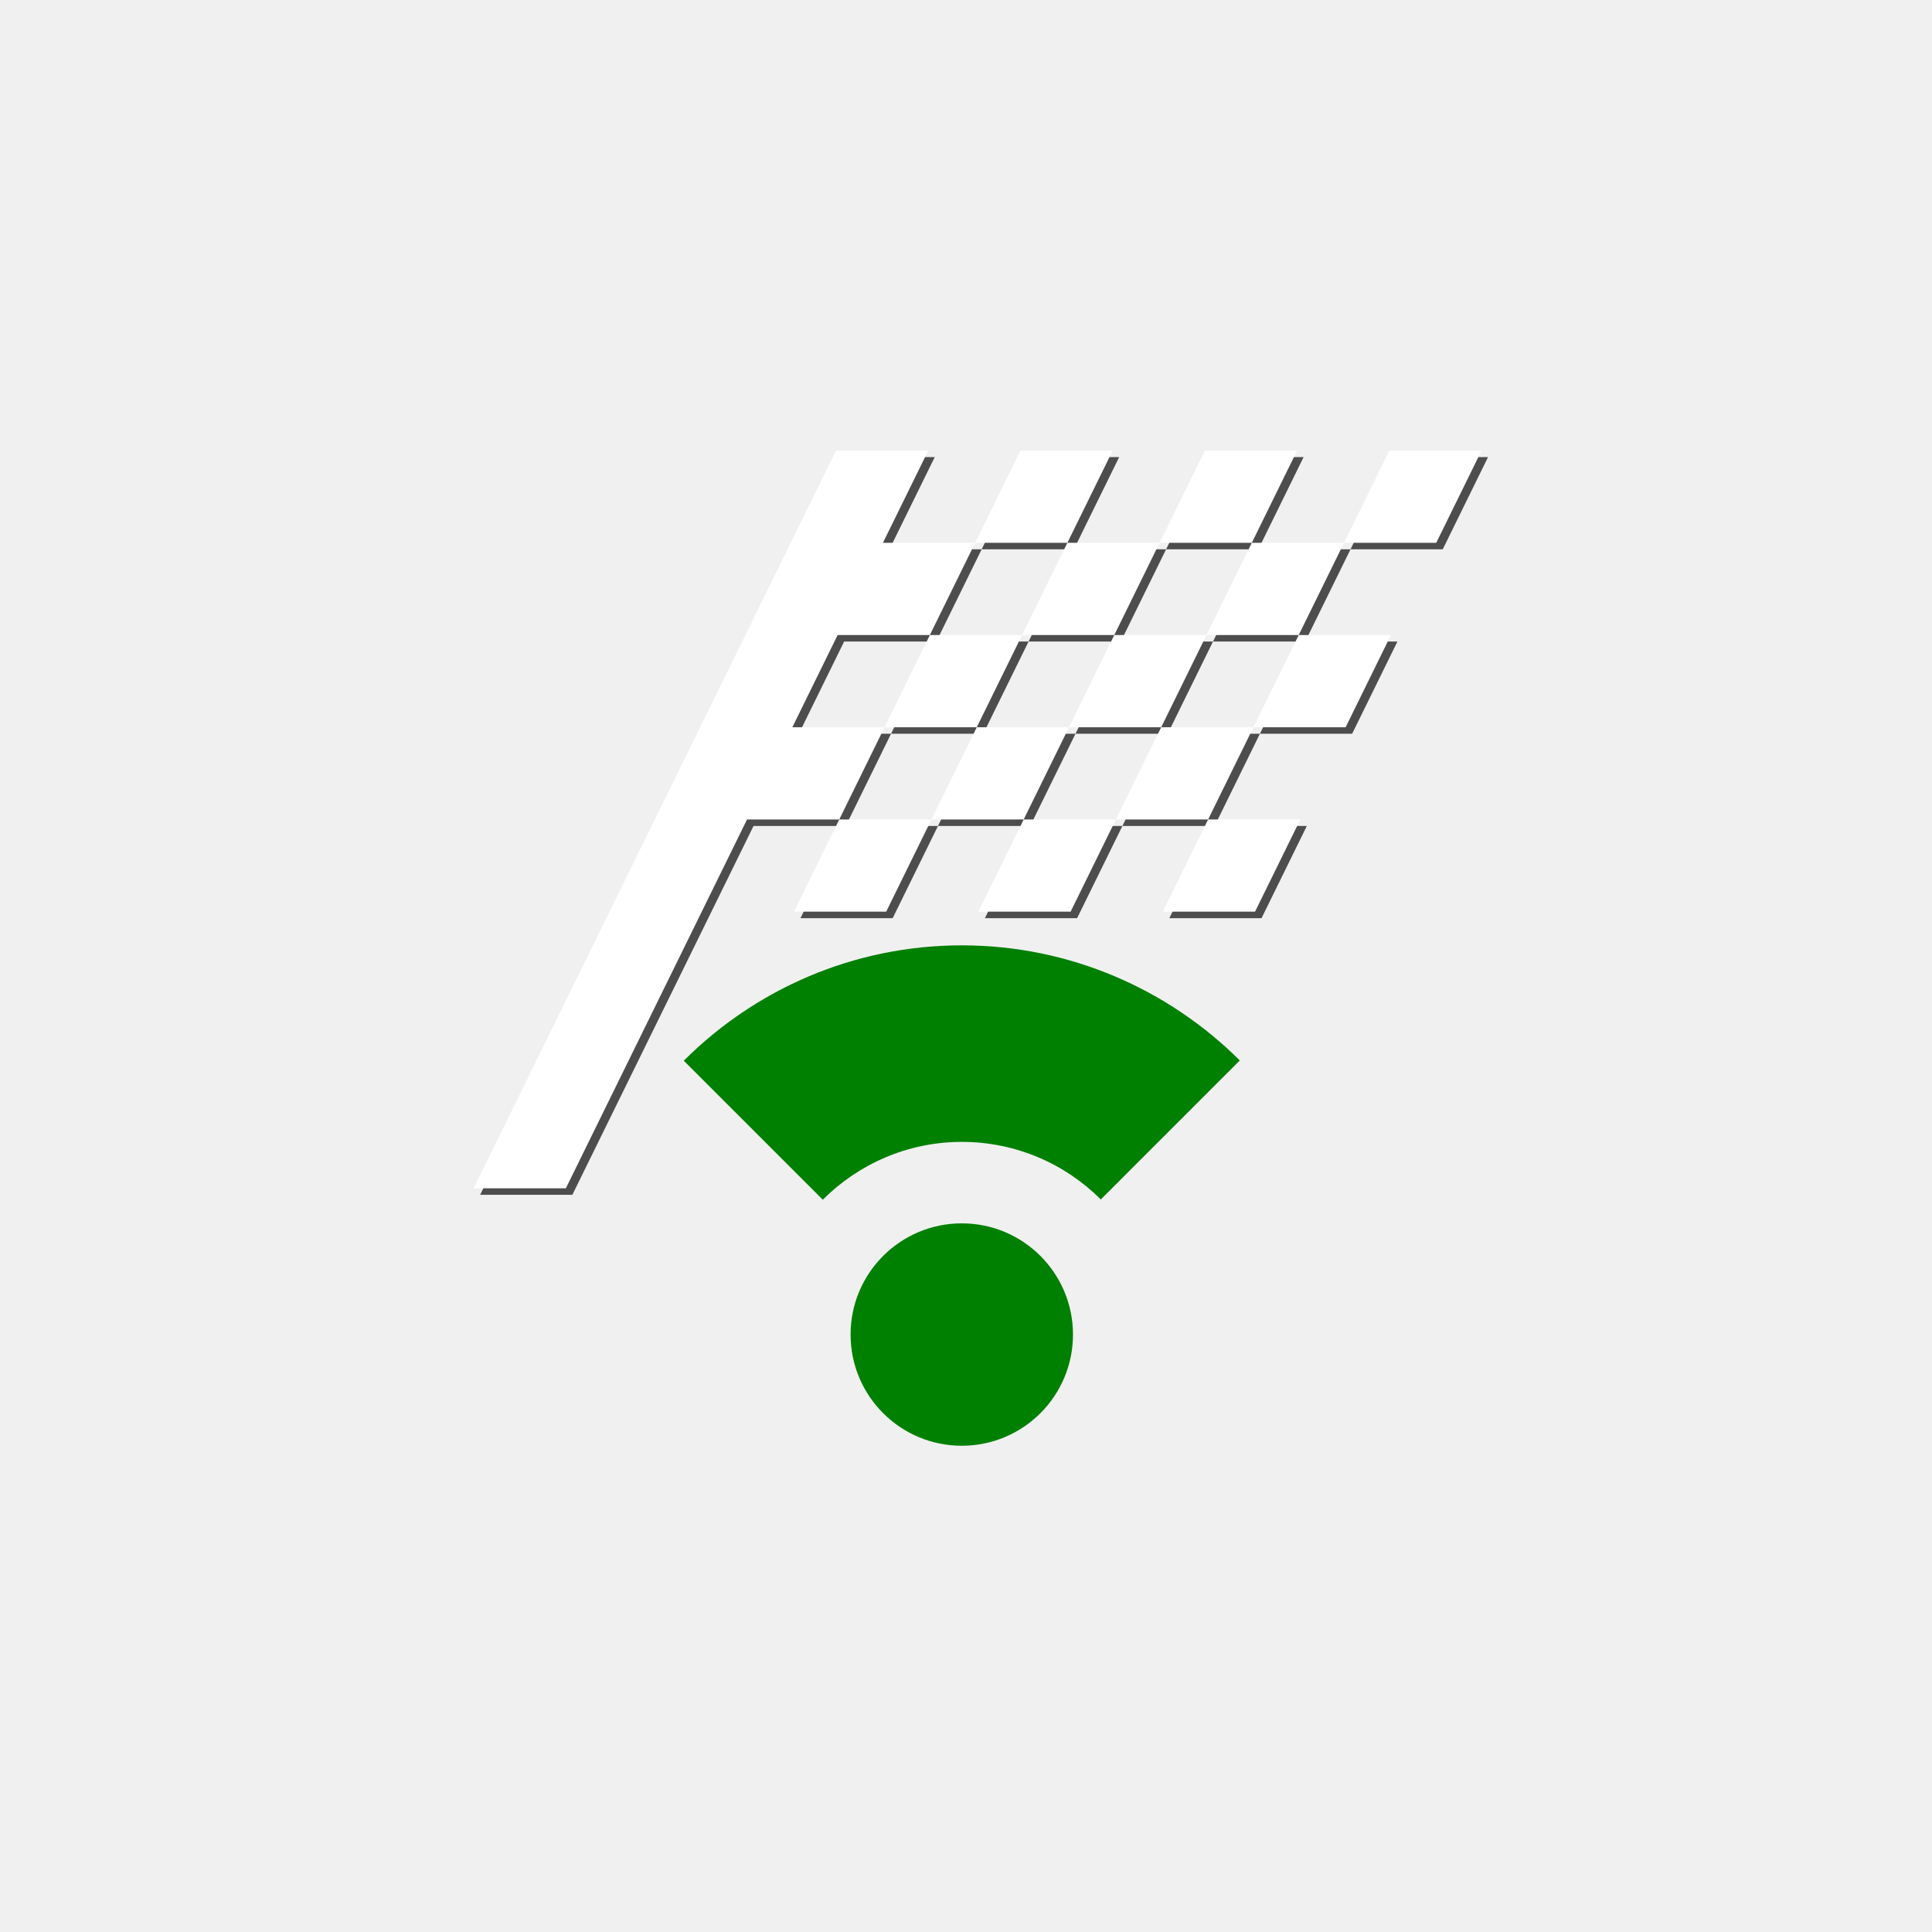
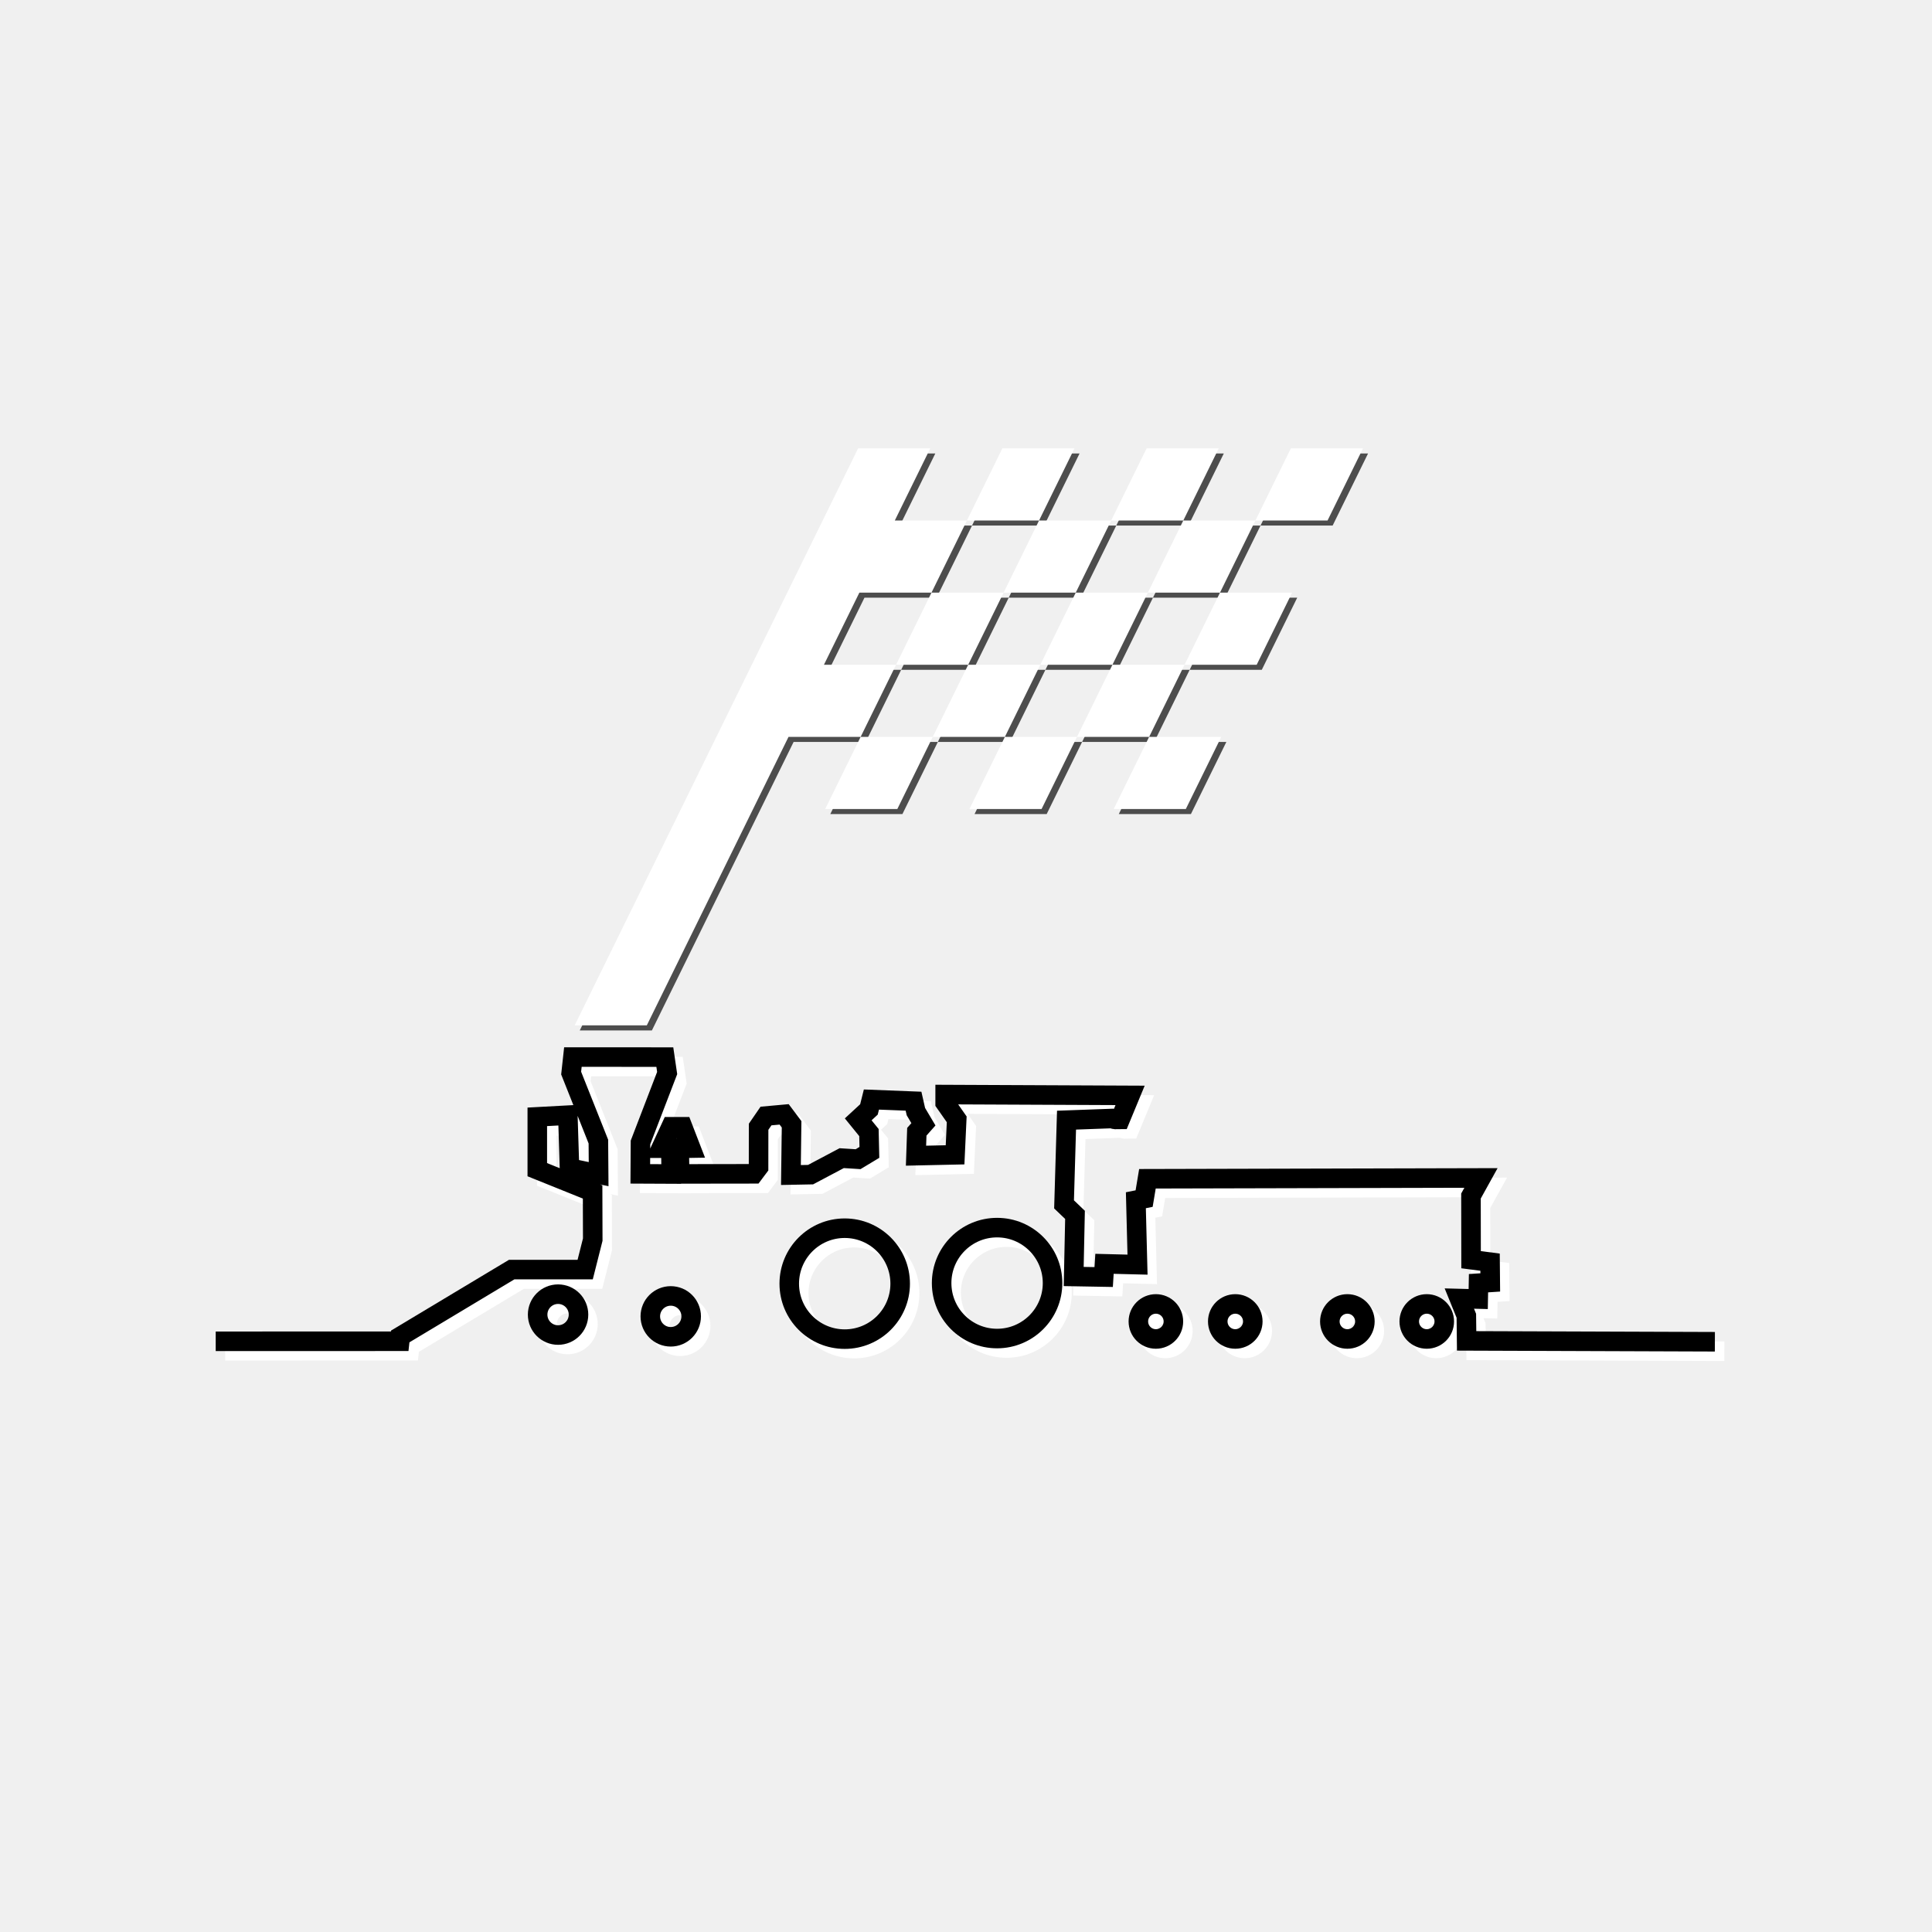
<svg xmlns="http://www.w3.org/2000/svg" width="108mm" height="108mm" viewBox="0 0 382.677 382.677" id="svg2" version="1.1">
  <defs id="defs4">
    <marker orient="auto" refY="0" refX="0" id="Arrow1Lend" style="overflow:visible">
      <path id="path5058" d="M 0,0 5,-5 -12.5,0 5,5 Z" style="fill-rule:evenodd;stroke:#000000;stroke-width:1pt" transform="matrix(-0.8,0,0,-0.8,-10,0)" />
    </marker>
    <marker orient="auto" refY="0" refX="0" id="Arrow1Lstart" style="overflow:visible">
      <path id="path5055" d="M 0,0 5,-5 -12.5,0 5,5 Z" style="fill-rule:evenodd;stroke:#000000;stroke-width:1pt" transform="matrix(0.8,0,0,0.8,10,0)" />
    </marker>
    <filter style="color-interpolation-filters:sRGB" id="filter5595">
      <feFlood flood-opacity="0.698" flood-color="rgb(0,0,0)" result="flood" id="feFlood5585" />
      <feComposite in="flood" in2="SourceGraphic" operator="in" result="composite1" id="feComposite5587" />
      <feGaussianBlur in="composite1" stdDeviation="14" result="blur" id="feGaussianBlur5589" />
      <feOffset dx="7" dy="7" result="offset" id="feOffset5591" />
      <feComposite in="SourceGraphic" in2="offset" operator="over" result="composite2" id="feComposite5593" />
    </filter>
    <filter style="color-interpolation-filters:sRGB" id="filter5607" x="-0.107" y="-0.209" width="1.236" height="1.461">
      <feFlood flood-opacity="0.412" flood-color="rgb(0,0,0)" result="flood" id="feFlood5597" />
      <feComposite in="flood" in2="SourceGraphic" operator="in" result="composite1" id="feComposite5599" />
      <feGaussianBlur in="composite1" stdDeviation="14" result="blur" id="feGaussianBlur5601" />
      <feOffset dx="7" dy="7" result="offset" id="feOffset5603" />
      <feComposite in="SourceGraphic" in2="offset" operator="over" result="composite2" id="feComposite5605" />
    </filter>
  </defs>
  <g id="layer1" transform="translate(-137.7466,-273.1396)">
+     <g id="g13266-6-2" transform="matrix(-1.032262,0,0,1.032262,667.5288,-23.31554)" style="stroke:#ffffff">
+       <path id="path7906-4-4" style="fill:none;fill-rule:evenodd;stroke:#ffffff;stroke-width:3.75;stroke-dasharray:none;stop-color:#000000" d="m 182.354,546.465 47.633,-0.168 0.056,-4.817 1.344,-3.305 -3.622,0.094 -0.056,-3.039 -2.255,-0.149 0.037,-3.887 3.644,-0.475 0.019,-12.216 -1.92,-3.468 64.002,0.158 0.634,3.802 1.584,0.317 -0.317,12.357 6.337,-0.158 0.158,2.535 5.752,-0.102 -0.251,-11.825 2.103,-2.015 -0.475,-16.159 -8.713,-0.317 c -0.826,0.275 -0.308,0.158 -1.584,0.158 l -1.901,-4.594 35.486,-0.158 v 1.584 l -2.218,3.168 0.317,6.812 7.495,0.163 -0.158,-4.594 -1.267,-1.426 1.446,-2.436 0.455,-2 8.08,-0.317 0.475,1.901 2.059,1.901 -2.059,2.535 -0.087,3.804 2.166,1.305 3.149,-0.198 5.971,3.164 3.769,0.071 -0.125,-9.735 1.426,-1.901 3.485,0.317 1.416,2.059 0.01,7.763 0.951,1.267 14.192,0.019 0.084,-4.912 -2.236,-0.037 1.584,-4.101 h 2.218 l 1.901,4.119 -1.873,0.008 -0.056,4.94 5.927,-0.028 -0.038,-6.03 -5.116,-13.316 0.447,-3.057 17.64,-0.01 0.336,3.076 -5.228,13.149 -0.047,6.243 5.592,-1.174 0.317,-10.139 5.862,0.317 v 10.139 l -10.614,4.277 -0.027,9.142 1.453,5.75 h 14.1 l 21.387,12.832 0.101,0.922 35.306,0.006" />
+       <circle style="fill:none;fill-rule:evenodd;stroke:#ffffff;stroke-width:3.75;stroke-dasharray:none;stop-color:#000000" id="path7960-7-5" cx="349.322" cy="535.319" r="10.642" />
+       <circle style="fill:none;fill-rule:evenodd;stroke:#ffffff;stroke-width:3.75;stroke-dasharray:none;stop-color:#000000" id="path7960-5-0-5" cx="320.084" cy="535.207" r="10.642" />
+       <circle style="fill:none;fill-rule:evenodd;stroke:#ffffff;stroke-width:3.75;stroke-dasharray:none;stop-color:#000000" id="path7986-9-6" cx="382.704" cy="541.593" r="3.921" />
+       <circle style="fill:none;fill-rule:evenodd;stroke:#ffffff;stroke-width:3.75;stroke-dasharray:none;stop-color:#000000" id="path7986-5-1-6" cx="404.324" cy="541.256" r="3.921" />
+       <circle style="fill:none;fill-rule:evenodd;stroke:#ffffff;stroke-width:3.75;stroke-dasharray:none;stop-color:#000000" id="path7984-7-7" cx="289.615" cy="542.57" r="3.361" />
+       <circle style="fill:none;fill-rule:evenodd;stroke:#ffffff;stroke-width:3.75;stroke-dasharray:none;stop-color:#000000" id="path7984-0-3-2" cx="274.38" cy="542.57" r="3.361" />
+       <circle style="fill:none;fill-rule:evenodd;stroke:#ffffff;stroke-width:3.75;stroke-dasharray:none;stop-color:#000000" id="path7984-9-3-2" cx="252.872" cy="542.57" r="3.361" />
+       <circle style="fill:none;fill-rule:evenodd;stroke:#ffffff;stroke-width:3.75;stroke-dasharray:none;stop-color:#000000" id="path7984-0-0-6-6" cx="237.637" cy="542.57" r="3.361" />
+     </g>
    <a id="a4201">
      <g id="g4205" />
    </a>
-     <g id="g12520" transform="matrix(0.369672,0,0,0.369672,215.8743,330.6794)" style="fill:#008000">
-       <circle cx="303.988" cy="559.411" r="59.583" id="circle4430" style="fill:#008000;stroke-width:14.896" />
-       <path d="m 303.988,456.184 c 29.047,0 55.412,11.768 74.479,30.834 l 74.479,-74.479 c -38.133,-37.984 -90.864,-61.668 -148.958,-61.668 -58.093,0 -110.824,23.684 -148.958,61.817 l 74.479,74.479 c 19.067,-19.067 45.432,-30.983 74.479,-30.983 z" id="path4432" style="fill:#008000;stroke-width:14.896" />
-     </g>
-     <g id="g1244-2" transform="matrix(9.132813,0,-4.486294,9.132813,276.9094,327.1449)" style="fill:#4d4d4d">
-       <g id="g1242-9" style="fill:#4d4d4d">
-         <path d="M 11,6 H 9 V 4 h 2 z m 4,-2 h -2 v 2 h 2 z M 9,14 h 2 V 12 H 9 Z M 19,10 V 8 h -2 v 2 z m 0,4 v -2 h -2 v 2 z m -6,0 h 2 V 12 H 13 Z M 19,4 h -2 v 2 h 2 z M 13,8 V 6 H 11 V 8 Z M 7,10 V 8 H 9 V 6 H 7 V 4 H 5 v 16 h 2 v -8 h 2 v -2 z m 8,2 h 2 v -2 h -2 z m -4,-2 v 2 h 2 V 10 Z M 9,8 v 2 h 2 V 8 Z m 4,2 h 2 V 8 h -2 z m 2,-4 v 2 h 2 V 6 Z" id="path1240-0" style="fill:#4d4d4d" />
+     <g id="g16684" transform="matrix(0.9331943,0,0,0.9331943,25.55531,26.63337)">
+       <g id="g1244-2" transform="matrix(7.654284,0,-3.759999,7.654284,280.207,329.783)" style="fill:#4d4d4d">
+         <g id="g1242-9" style="fill:#4d4d4d">
+           <path d="M 11,6 H 9 V 4 h 2 z m 4,-2 h -2 v 2 h 2 z M 9,14 h 2 V 12 H 9 Z M 19,10 V 8 h -2 v 2 z m 0,4 v -2 h -2 v 2 z m -6,0 h 2 V 12 H 13 Z M 19,4 h -2 v 2 h 2 z M 13,8 V 6 H 11 V 8 Z M 7,10 V 8 H 9 V 6 H 7 V 4 H 5 v 16 h 2 v -8 h 2 v -2 z m 8,2 h 2 v -2 h -2 z m -4,-2 v 2 h 2 V 10 Z M 9,8 v 2 h 2 V 8 Z m 4,2 h 2 V 8 h -2 z m 2,-4 v 2 h 2 V 6 Z" id="path1240-0" style="fill:#4d4d4d" />
+         </g>
+       </g>
+       <g id="g1244" transform="matrix(7.654284,0,-3.759999,7.654284,279.1281,328.7042)" style="fill:#ffffff">
+         <g id="g1242" style="fill:#ffffff">
+           <path d="M 11,6 H 9 V 4 h 2 z m 4,-2 h -2 v 2 h 2 z M 9,14 h 2 V 12 H 9 Z M 19,10 V 8 h -2 v 2 z m 0,4 v -2 h -2 v 2 z m -6,0 h 2 V 12 H 13 Z M 19,4 h -2 v 2 h 2 z M 13,8 V 6 H 11 V 8 Z M 7,10 V 8 H 9 V 6 H 7 V 4 H 5 v 16 h 2 v -8 h 2 v -2 z m 8,2 h 2 v -2 h -2 z m -4,-2 v 2 h 2 V 10 Z M 9,8 v 2 h 2 V 8 Z m 4,2 h 2 V 8 h -2 z m 2,-4 v 2 h 2 V 6 Z" id="path1240" style="fill:#ffffff" />
+         </g>
      </g>
    </g>
-     <g id="g1244" transform="matrix(9.132813,0,-4.486294,9.132813,275.6221,325.8576)" style="fill:#ffffff">
-       <g id="g1242" style="fill:#ffffff">
-         <path d="M 11,6 H 9 V 4 h 2 z m 4,-2 h -2 v 2 h 2 z M 9,14 h 2 V 12 H 9 Z M 19,10 V 8 h -2 v 2 z m 0,4 v -2 h -2 v 2 z m -6,0 h 2 V 12 H 13 Z M 19,4 h -2 v 2 h 2 z M 13,8 V 6 H 11 V 8 Z M 7,10 V 8 H 9 V 6 H 7 V 4 H 5 v 16 h 2 v -8 h 2 v -2 z m 8,2 h 2 v -2 h -2 z m -4,-2 v 2 h 2 V 10 Z M 9,8 v 2 h 2 V 8 Z m 4,2 h 2 V 8 h -2 z m 2,-4 v 2 h 2 V 6 Z" id="path1240" style="fill:#ffffff" />
-       </g>
+     <g id="g13266-6" transform="matrix(-1.032262,0,0,1.032262,665.6538,-25.19054)" style="stroke:#000000">
+       <path id="path7906-4" style="fill:none;fill-rule:evenodd;stroke:#000000;stroke-width:3.75;stroke-dasharray:none;stop-color:#000000" d="m 182.354,546.465 47.633,-0.168 0.056,-4.817 1.344,-3.305 -3.622,0.094 -0.056,-3.039 -2.255,-0.149 0.037,-3.887 3.644,-0.475 0.019,-12.216 -1.92,-3.468 64.002,0.158 0.634,3.802 1.584,0.317 -0.317,12.357 6.337,-0.158 0.158,2.535 5.752,-0.102 -0.251,-11.825 2.103,-2.015 -0.475,-16.159 -8.713,-0.317 c -0.826,0.275 -0.308,0.158 -1.584,0.158 l -1.901,-4.594 35.486,-0.158 v 1.584 l -2.218,3.168 0.317,6.812 7.495,0.163 -0.158,-4.594 -1.267,-1.426 1.446,-2.436 0.455,-2 8.08,-0.317 0.475,1.901 2.059,1.901 -2.059,2.535 -0.087,3.804 2.166,1.305 3.149,-0.198 5.971,3.164 3.769,0.071 -0.125,-9.735 1.426,-1.901 3.485,0.317 1.416,2.059 0.01,7.763 0.951,1.267 14.192,0.019 0.084,-4.912 -2.236,-0.037 1.584,-4.101 h 2.218 l 1.901,4.119 -1.873,0.008 -0.056,4.94 5.927,-0.028 -0.038,-6.03 -5.116,-13.316 0.447,-3.057 17.64,-0.01 0.336,3.076 -5.228,13.149 -0.047,6.243 5.592,-1.174 0.317,-10.139 5.862,0.317 v 10.139 l -10.614,4.277 -0.027,9.142 1.453,5.75 h 14.1 l 21.387,12.832 0.101,0.922 35.306,0.006" />
+       <circle style="fill:none;fill-rule:evenodd;stroke:#000000;stroke-width:3.75;stroke-dasharray:none;stop-color:#000000" id="path7960-7" cx="349.322" cy="535.319" r="10.642" />
+       <circle style="fill:none;fill-rule:evenodd;stroke:#000000;stroke-width:3.75;stroke-dasharray:none;stop-color:#000000" id="path7960-5-0" cx="320.084" cy="535.207" r="10.642" />
+       <circle style="fill:none;fill-rule:evenodd;stroke:#000000;stroke-width:3.75;stroke-dasharray:none;stop-color:#000000" id="path7986-9" cx="382.704" cy="541.593" r="3.921" />
+       <circle style="fill:none;fill-rule:evenodd;stroke:#000000;stroke-width:3.75;stroke-dasharray:none;stop-color:#000000" id="path7986-5-1" cx="404.324" cy="541.256" r="3.921" />
+       <circle style="fill:none;fill-rule:evenodd;stroke:#000000;stroke-width:3.75;stroke-dasharray:none;stop-color:#000000" id="path7984-7" cx="289.615" cy="542.57" r="3.361" />
+       <circle style="fill:none;fill-rule:evenodd;stroke:#000000;stroke-width:3.75;stroke-dasharray:none;stop-color:#000000" id="path7984-0-3" cx="274.38" cy="542.57" r="3.361" />
+       <circle style="fill:none;fill-rule:evenodd;stroke:#000000;stroke-width:3.75;stroke-dasharray:none;stop-color:#000000" id="path7984-9-3" cx="252.872" cy="542.57" r="3.361" />
+       <circle style="fill:none;fill-rule:evenodd;stroke:#000000;stroke-width:3.75;stroke-dasharray:none;stop-color:#000000" id="path7984-0-0-6" cx="237.637" cy="542.57" r="3.361" />
    </g>
  </g>
</svg>
